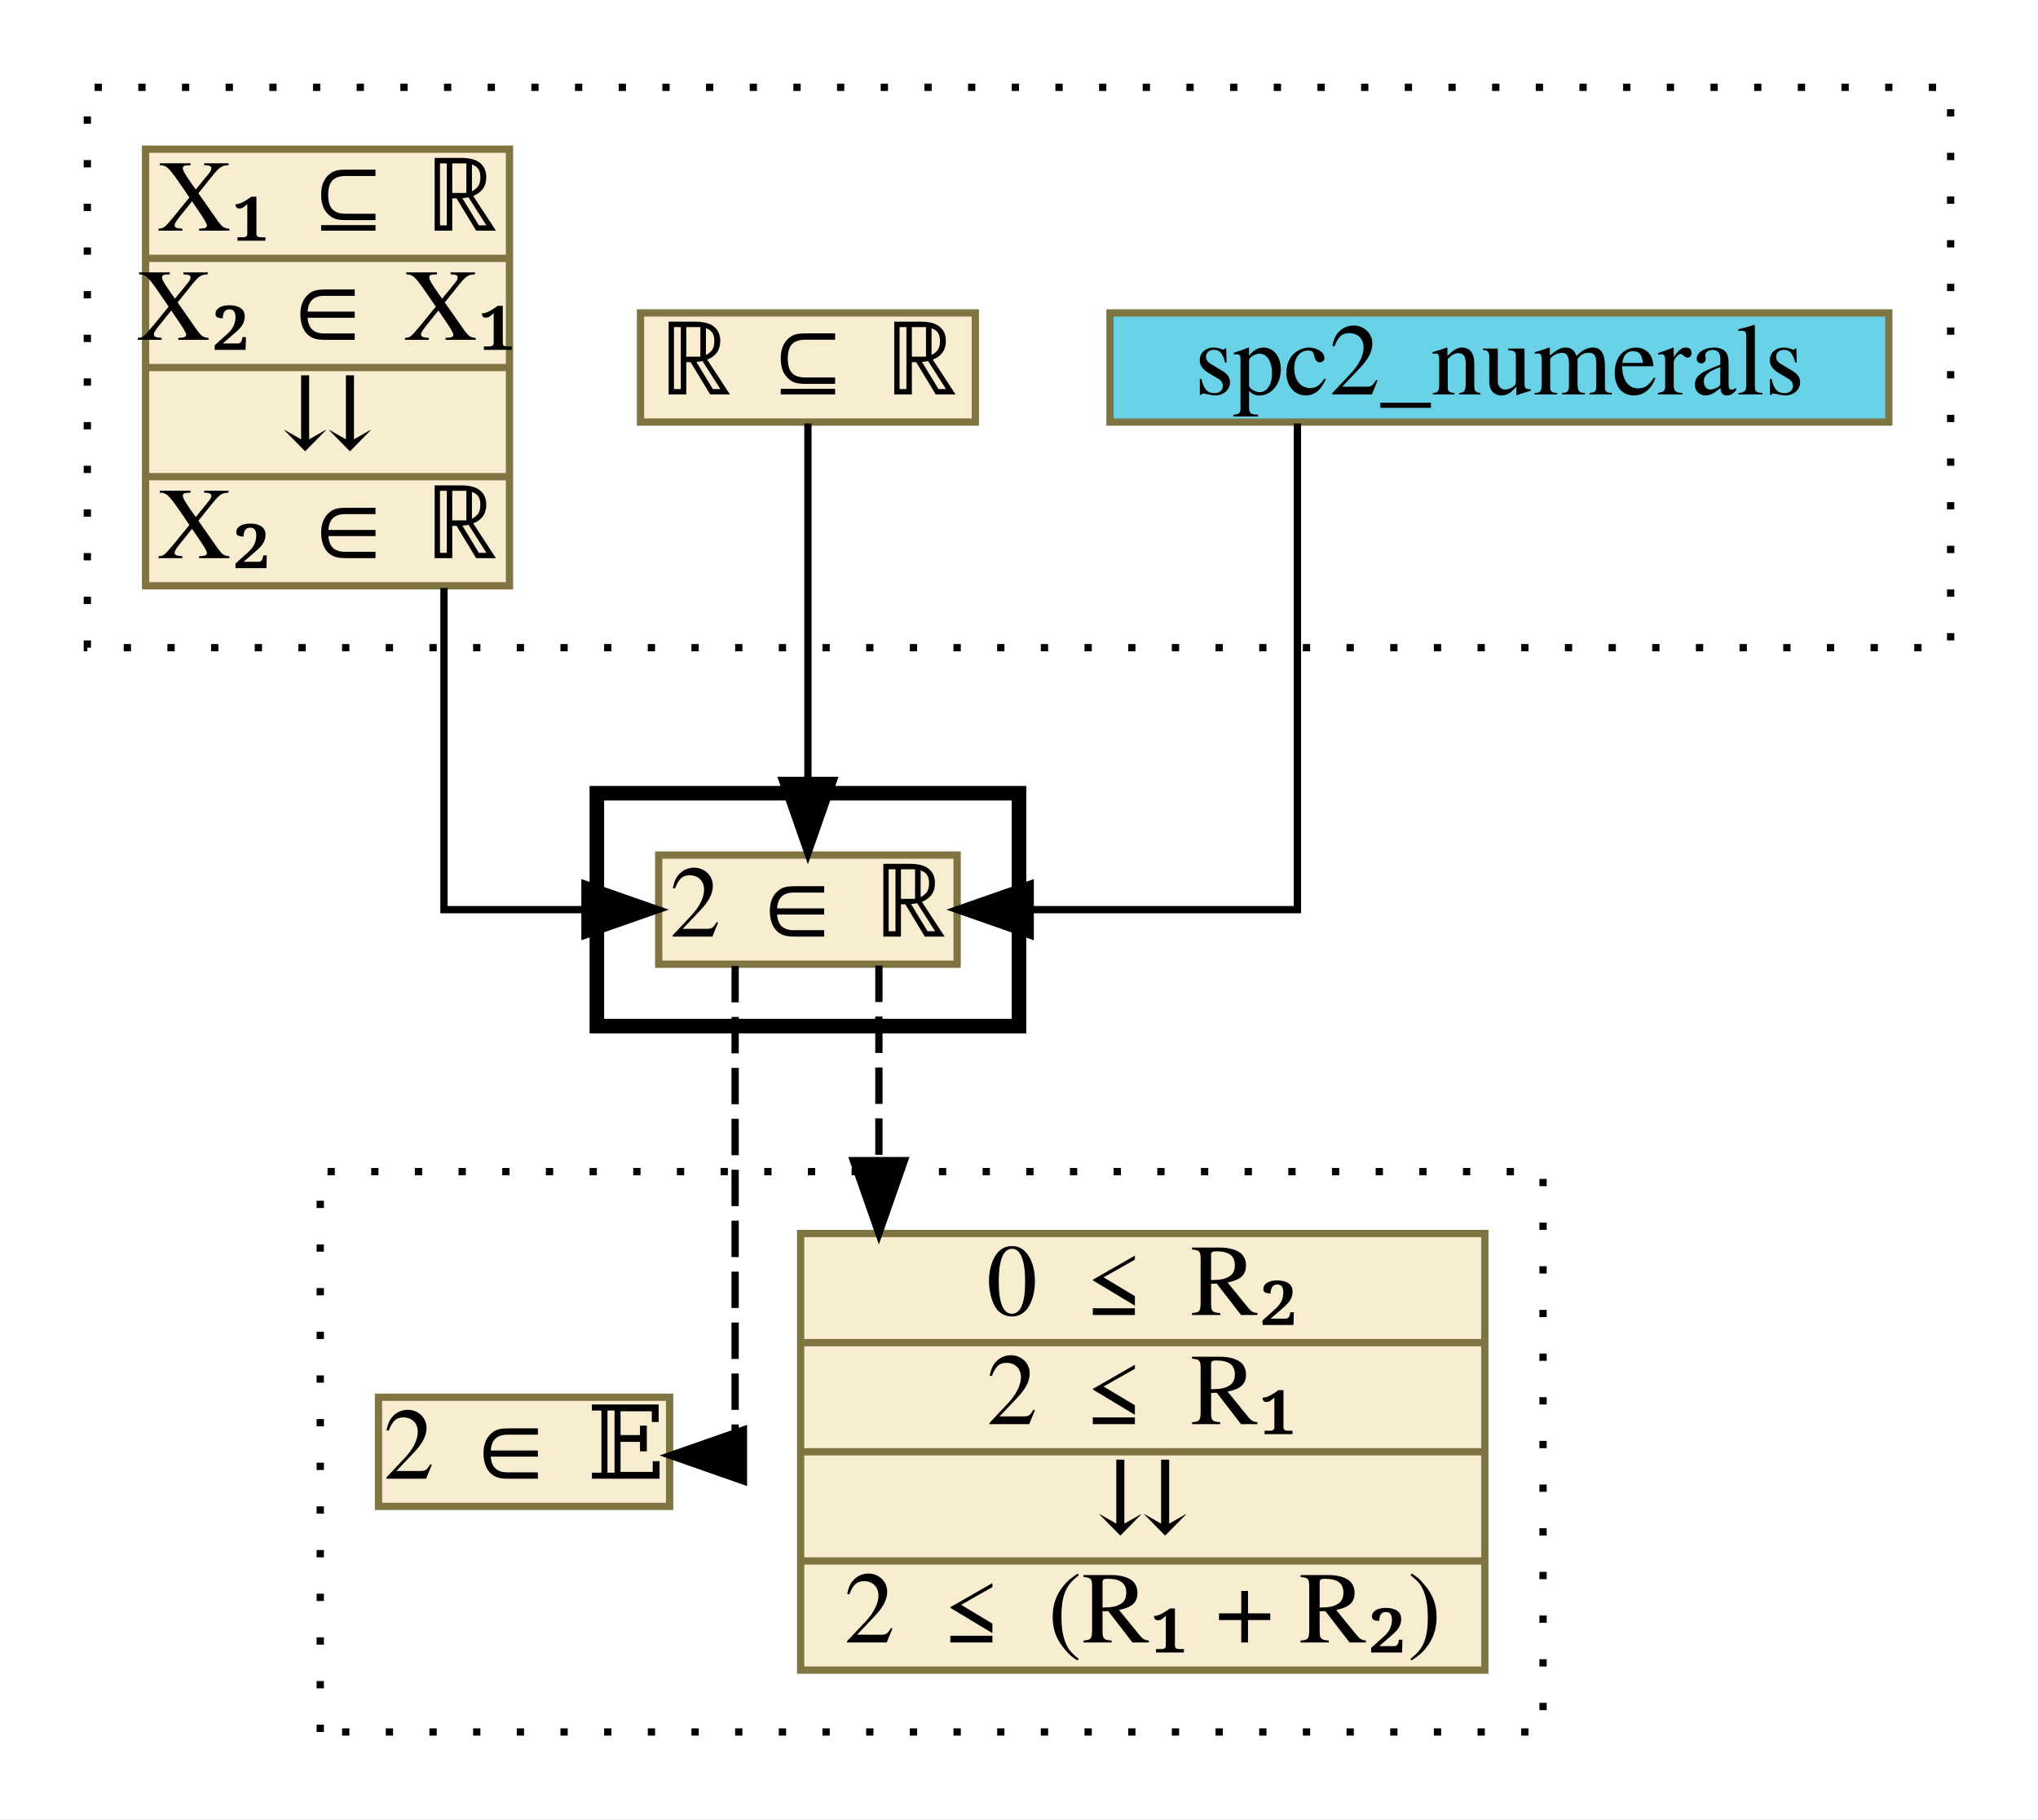
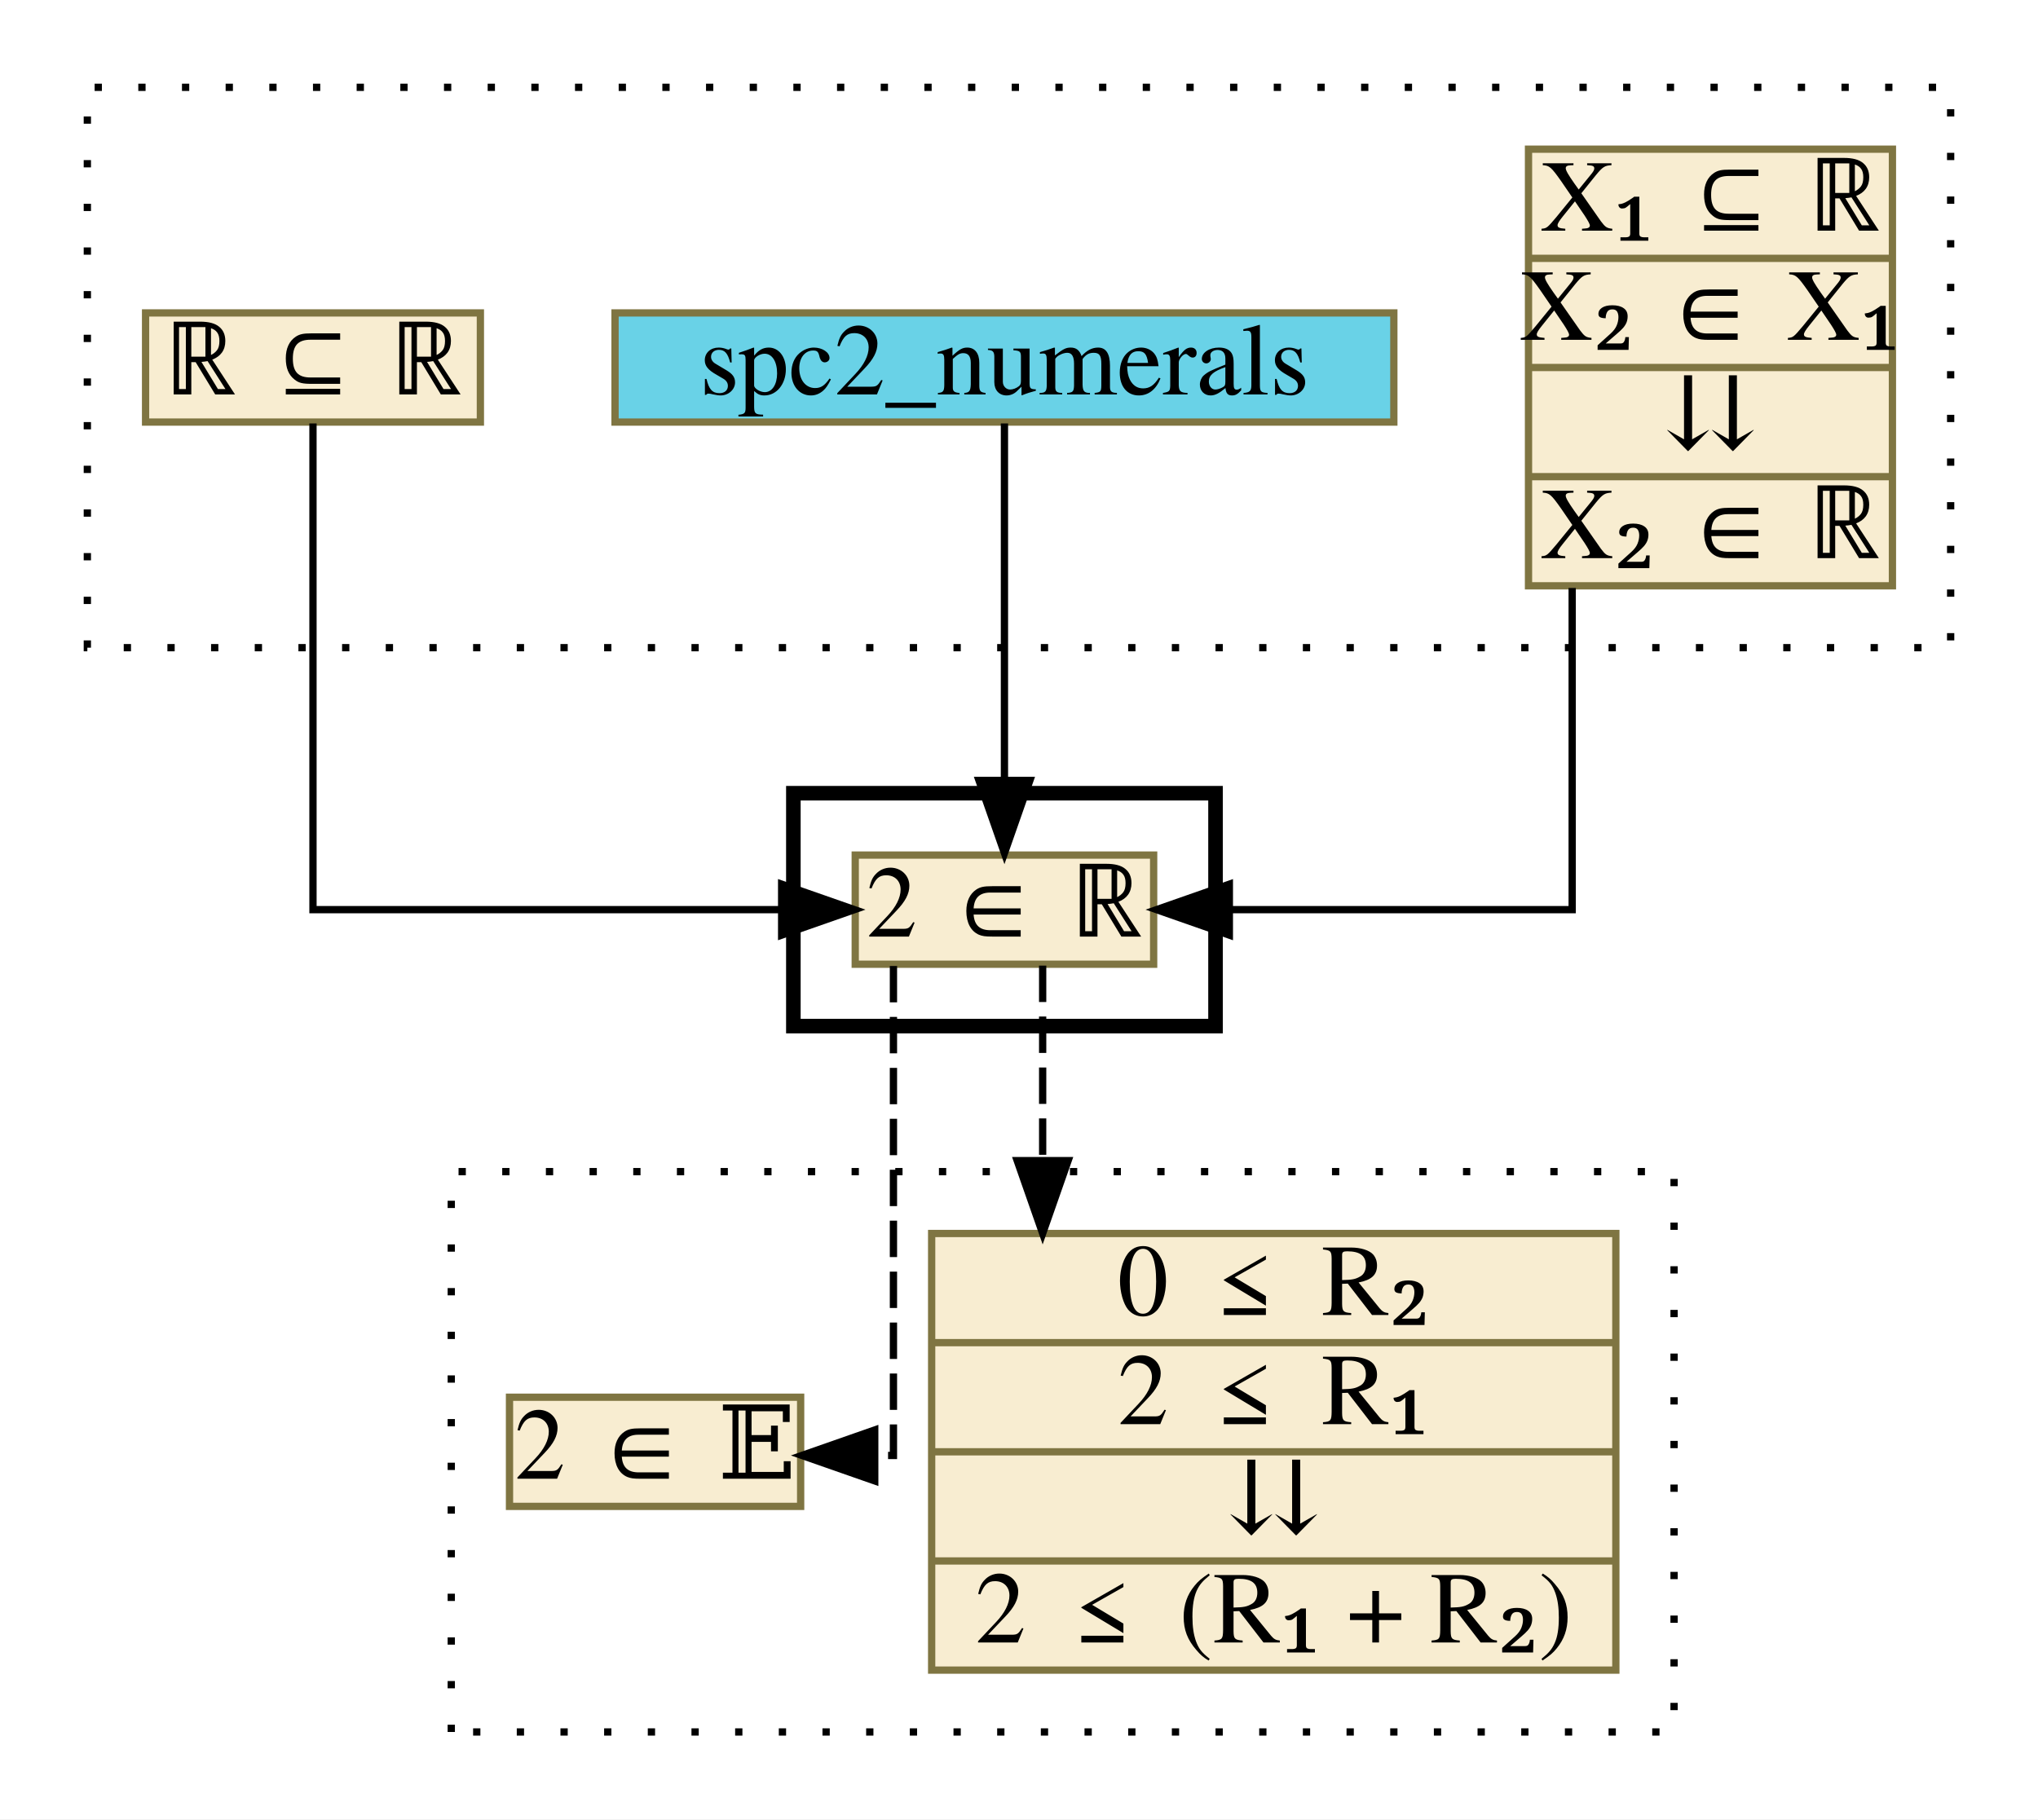
<svg xmlns="http://www.w3.org/2000/svg" xmlns:xlink="http://www.w3.org/1999/xlink" width="280pt" height="250pt" viewBox="0.00 0.00 280.00 250.00">
  <g id="graph0" class="graph" transform="scale(1 1) rotate(0) translate(4 246)">
    <polygon fill="white" stroke="transparent" points="-4,4 -4,-246 276,-246 276,4 -4,4" />
    <g id="clust1" class="cluster">
      <polygon fill="none" stroke="black" stroke-dasharray="1,5" points="8,-157 8,-234 264,-234 264,-157 8,-157" />
    </g>
    <g id="clust2" class="cluster">
-       <polygon fill="none" stroke="black" stroke-width="2" points="78,-105 78,-137 136,-137 136,-105 78,-105" />
+       <polygon fill="none" stroke="black" stroke-width="2" points="105,-105 105,-137 163,-137 163,-105 105,-105" />
    </g>
    <g id="clust3" class="cluster">
-       <polygon fill="none" stroke="black" stroke-dasharray="1,5" points="40,-8 40,-85 208,-85 208,-8 40,-8" />
+       <polygon fill="none" stroke="black" stroke-dasharray="1,5" points="58,-8 58,-85 226,-85 226,-8 58,-8" />
    </g>
    <g id="node1" class="node">
      <g id="a_node1">
-         <a xlink:href="http://grid01.ciirc.cvut.cz/~mptp/7.13.01_4.181.1147/html/numerals.html#SPC2" xlink:title="spc2_numerals" target="_blank">
-           <polygon fill="#69d2e7" stroke="#7f7542" points="148.5,-188 148.5,-203 255.5,-203 255.5,-188 148.5,-188" />
-           <text text-anchor="middle" x="202" y="-191.8" font-family="Times,serif" font-size="14.00">spc2_numerals</text>
+         <a xlink:href="c_0_118.html" xlink:title="{X₁ ⊆ ℝ|X₂ ∈ X₁|⇊|X₂ ∈ ℝ}" target="_parent">
+           <polygon fill="#f8edd1" stroke="#7f7542" points="206,-165.5 206,-225.5 256,-225.5 256,-165.5 206,-165.5" />
+           <text text-anchor="middle" x="231" y="-214.3" font-family="Times,serif" font-size="14.00">X₁ ⊆ ℝ</text>
+           <polyline fill="none" stroke="#7f7542" points="206,-210.5 256,-210.5 " />
+           <text text-anchor="middle" x="231" y="-199.3" font-family="Times,serif" font-size="14.00">X₂ ∈ X₁</text>
+           <polyline fill="none" stroke="#7f7542" points="206,-195.5 256,-195.5 " />
+           <text text-anchor="middle" x="231" y="-184.3" font-family="Times,serif" font-size="14.00">⇊</text>
+           <polyline fill="none" stroke="#7f7542" points="206,-180.5 256,-180.5 " />
+           <text text-anchor="middle" x="231" y="-169.3" font-family="Times,serif" font-size="14.00">X₂ ∈ ℝ</text>
        </a>
      </g>
    </g>
    <g id="node4" class="node">
      <g id="a_node4">
        <a xlink:href="c_0_121.html" xlink:title="{2 ∈ ℝ}" target="_parent">
-           <polygon fill="#f8edd1" stroke="#7f7542" points="86.5,-113.5 86.5,-128.5 127.5,-128.5 127.5,-113.5 86.5,-113.5" />
-           <text text-anchor="middle" x="107" y="-117.3" font-family="Times,serif" font-size="14.00">2 ∈ ℝ</text>
+           <polygon fill="#f8edd1" stroke="#7f7542" points="113.5,-113.5 113.5,-128.5 154.5,-128.5 154.5,-113.5 113.5,-113.5" />
+           <text text-anchor="middle" x="134" y="-117.3" font-family="Times,serif" font-size="14.00">2 ∈ ℝ</text>
        </a>
      </g>
    </g>
    <g id="edge1" class="edge">
-       <path fill="none" stroke="black" d="M174.25,-187.81C174.25,-168.77 174.25,-121 174.25,-121 174.25,-121 137.54,-121 137.54,-121" />
-       <polygon fill="black" stroke="black" points="137.54,-117.5 127.54,-121 137.54,-124.5 137.54,-117.5" />
+       <path fill="none" stroke="black" d="M212,-165.2C212,-144.57 212,-121 212,-121 212,-121 164.9,-121 164.9,-121" />
+       <polygon fill="black" stroke="black" points="164.9,-117.5 154.9,-121 164.9,-124.5 164.9,-117.5" />
    </g>
    <g id="node2" class="node">
      <g id="a_node2">
-         <a xlink:href="c_0_120.html" xlink:title="{ℝ ⊆ ℝ}" target="_parent">
-           <polygon fill="#f8edd1" stroke="#7f7542" points="84,-188 84,-203 130,-203 130,-188 84,-188" />
-           <text text-anchor="middle" x="107" y="-191.8" font-family="Times,serif" font-size="14.00">ℝ ⊆ ℝ</text>
+         <a xlink:href="http://grid01.ciirc.cvut.cz/~mptp/7.13.01_4.181.1147/html/numerals.html#SPC2" xlink:title="spc2_numerals" target="_blank">
+           <polygon fill="#69d2e7" stroke="#7f7542" points="80.5,-188 80.5,-203 187.5,-203 187.5,-188 80.5,-188" />
+           <text text-anchor="middle" x="134" y="-191.8" font-family="Times,serif" font-size="14.00">spc2_numerals</text>
        </a>
      </g>
    </g>
    <g id="edge2" class="edge">
-       <path fill="none" stroke="black" d="M107,-187.81C107,-187.81 107,-138.76 107,-138.76" />
-       <polygon fill="black" stroke="black" points="110.5,-138.76 107,-128.76 103.5,-138.76 110.5,-138.76" />
+       <path fill="none" stroke="black" d="M134,-187.81C134,-187.81 134,-138.76 134,-138.76" />
+       <polygon fill="black" stroke="black" points="137.5,-138.76 134,-128.76 130.5,-138.76 137.5,-138.76" />
    </g>
    <g id="node3" class="node">
      <g id="a_node3">
-         <a xlink:href="c_0_118.html" xlink:title="{X₁ ⊆ ℝ|X₂ ∈ X₁|⇊|X₂ ∈ ℝ}" target="_parent">
-           <polygon fill="#f8edd1" stroke="#7f7542" points="16,-165.5 16,-225.5 66,-225.5 66,-165.5 16,-165.5" />
-           <text text-anchor="middle" x="41" y="-214.3" font-family="Times,serif" font-size="14.00">X₁ ⊆ ℝ</text>
-           <polyline fill="none" stroke="#7f7542" points="16,-210.5 66,-210.5 " />
-           <text text-anchor="middle" x="41" y="-199.3" font-family="Times,serif" font-size="14.00">X₂ ∈ X₁</text>
-           <polyline fill="none" stroke="#7f7542" points="16,-195.5 66,-195.5 " />
-           <text text-anchor="middle" x="41" y="-184.3" font-family="Times,serif" font-size="14.00">⇊</text>
-           <polyline fill="none" stroke="#7f7542" points="16,-180.5 66,-180.5 " />
-           <text text-anchor="middle" x="41" y="-169.3" font-family="Times,serif" font-size="14.00">X₂ ∈ ℝ</text>
+         <a xlink:href="c_0_120.html" xlink:title="{ℝ ⊆ ℝ}" target="_parent">
+           <polygon fill="#f8edd1" stroke="#7f7542" points="16,-188 16,-203 62,-203 62,-188 16,-188" />
+           <text text-anchor="middle" x="39" y="-191.8" font-family="Times,serif" font-size="14.00">ℝ ⊆ ℝ</text>
        </a>
      </g>
    </g>
    <g id="edge3" class="edge">
-       <path fill="none" stroke="black" d="M57,-165.2C57,-144.57 57,-121 57,-121 57,-121 76.37,-121 76.37,-121" />
-       <polygon fill="black" stroke="black" points="76.37,-124.5 86.37,-121 76.37,-117.5 76.37,-124.5" />
+       <path fill="none" stroke="black" d="M39,-187.81C39,-168.77 39,-121 39,-121 39,-121 103.39,-121 103.39,-121" />
+       <polygon fill="black" stroke="black" points="103.39,-124.5 113.39,-121 103.39,-117.5 103.39,-124.5" />
    </g>
    <g id="node5" class="node">
      <g id="a_node5">
        <a xlink:href="c_0_137.html" xlink:title="{0 ≤ R₂|2 ≤ R₁|⇊|2 ≤ (R₁ + R₂)}" target="_parent">
-           <polygon fill="#f8edd1" stroke="#7f7542" points="106,-16.5 106,-76.5 200,-76.5 200,-16.5 106,-16.5" />
-           <text text-anchor="middle" x="153" y="-65.3" font-family="Times,serif" font-size="14.00">0 ≤ R₂</text>
-           <polyline fill="none" stroke="#7f7542" points="106,-61.5 200,-61.5 " />
-           <text text-anchor="middle" x="153" y="-50.3" font-family="Times,serif" font-size="14.00">2 ≤ R₁</text>
-           <polyline fill="none" stroke="#7f7542" points="106,-46.5 200,-46.5 " />
-           <text text-anchor="middle" x="153" y="-35.3" font-family="Times,serif" font-size="14.00">⇊</text>
-           <polyline fill="none" stroke="#7f7542" points="106,-31.5 200,-31.5 " />
-           <text text-anchor="middle" x="153" y="-20.3" font-family="Times,serif" font-size="14.00">2 ≤ (R₁ + R₂)</text>
+           <polygon fill="#f8edd1" stroke="#7f7542" points="124,-16.5 124,-76.5 218,-76.5 218,-16.5 124,-16.5" />
+           <text text-anchor="middle" x="171" y="-65.3" font-family="Times,serif" font-size="14.00">0 ≤ R₂</text>
+           <polyline fill="none" stroke="#7f7542" points="124,-61.5 218,-61.5 " />
+           <text text-anchor="middle" x="171" y="-50.3" font-family="Times,serif" font-size="14.00">2 ≤ R₁</text>
+           <polyline fill="none" stroke="#7f7542" points="124,-46.5 218,-46.5 " />
+           <text text-anchor="middle" x="171" y="-35.3" font-family="Times,serif" font-size="14.00">⇊</text>
+           <polyline fill="none" stroke="#7f7542" points="124,-31.5 218,-31.5 " />
+           <text text-anchor="middle" x="171" y="-20.3" font-family="Times,serif" font-size="14.00">2 ≤ (R₁ + R₂)</text>
        </a>
      </g>
    </g>
    <g id="edge4" class="edge">
-       <path fill="none" stroke="black" stroke-dasharray="5,2" d="M116.75,-113.31C116.75,-113.31 116.75,-86.51 116.75,-86.51" />
-       <polygon fill="black" stroke="black" points="120.25,-86.51 116.75,-76.51 113.25,-86.51 120.25,-86.51" />
+       <path fill="none" stroke="black" stroke-dasharray="5,2" d="M139.25,-113.31C139.25,-113.31 139.25,-86.51 139.25,-86.51" />
+       <polygon fill="black" stroke="black" points="142.75,-86.51 139.25,-76.51 135.75,-86.51 142.75,-86.51" />
    </g>
    <g id="node6" class="node">
      <g id="a_node6">
        <a xlink:href="c_0_176.html" xlink:title="{2 ∈ 𝔼}" target="_parent">
-           <polygon fill="#f8edd1" stroke="#7f7542" points="48,-39 48,-54 88,-54 88,-39 48,-39" />
-           <text text-anchor="middle" x="68" y="-42.8" font-family="Times,serif" font-size="14.00">2 ∈ 𝔼</text>
+           <polygon fill="#f8edd1" stroke="#7f7542" points="66,-39 66,-54 106,-54 106,-39 66,-39" />
+           <text text-anchor="middle" x="86" y="-42.8" font-family="Times,serif" font-size="14.00">2 ∈ 𝔼</text>
        </a>
      </g>
    </g>
    <g id="edge5" class="edge">
-       <path fill="none" stroke="black" stroke-dasharray="5,2" d="M97,-113.26C97,-94.09 97,-46 97,-46 97,-46 96.11,-46 96.11,-46" />
-       <polygon fill="black" stroke="black" points="98.14,-42.5 88.14,-46 98.14,-49.5 98.14,-42.5" />
+       <path fill="none" stroke="black" stroke-dasharray="5,2" d="M118.75,-113.26C118.75,-94.09 118.75,-46 118.75,-46 118.75,-46 116.18,-46 116.18,-46" />
+       <polygon fill="black" stroke="black" points="116.18,-42.5 106.18,-46 116.18,-49.5 116.18,-42.5" />
    </g>
  </g>
</svg>
